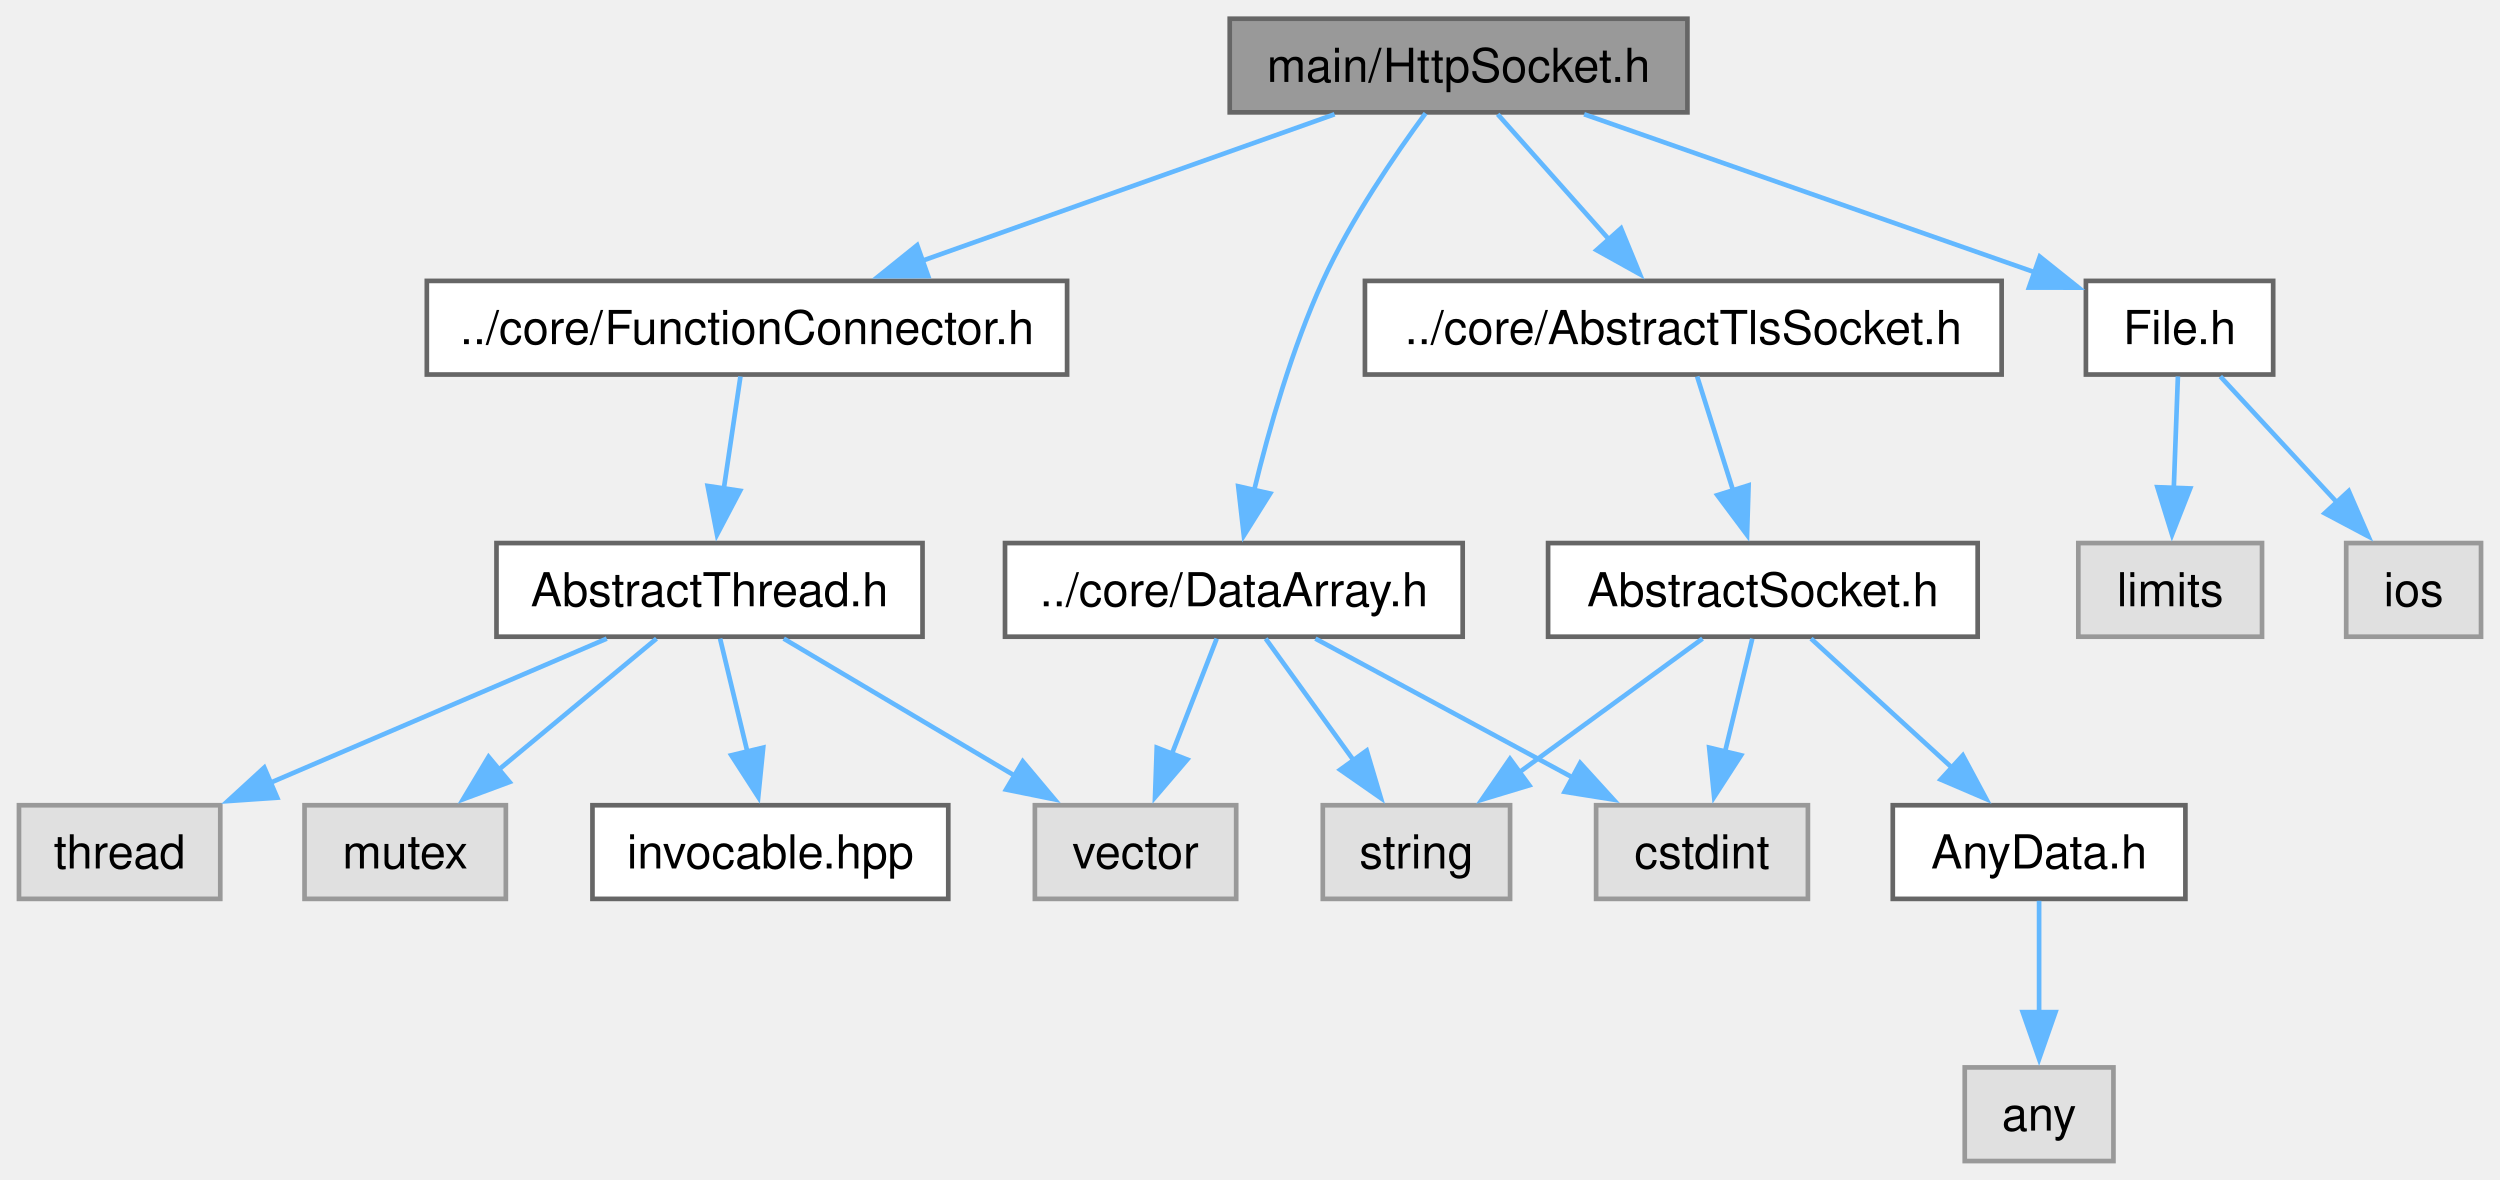
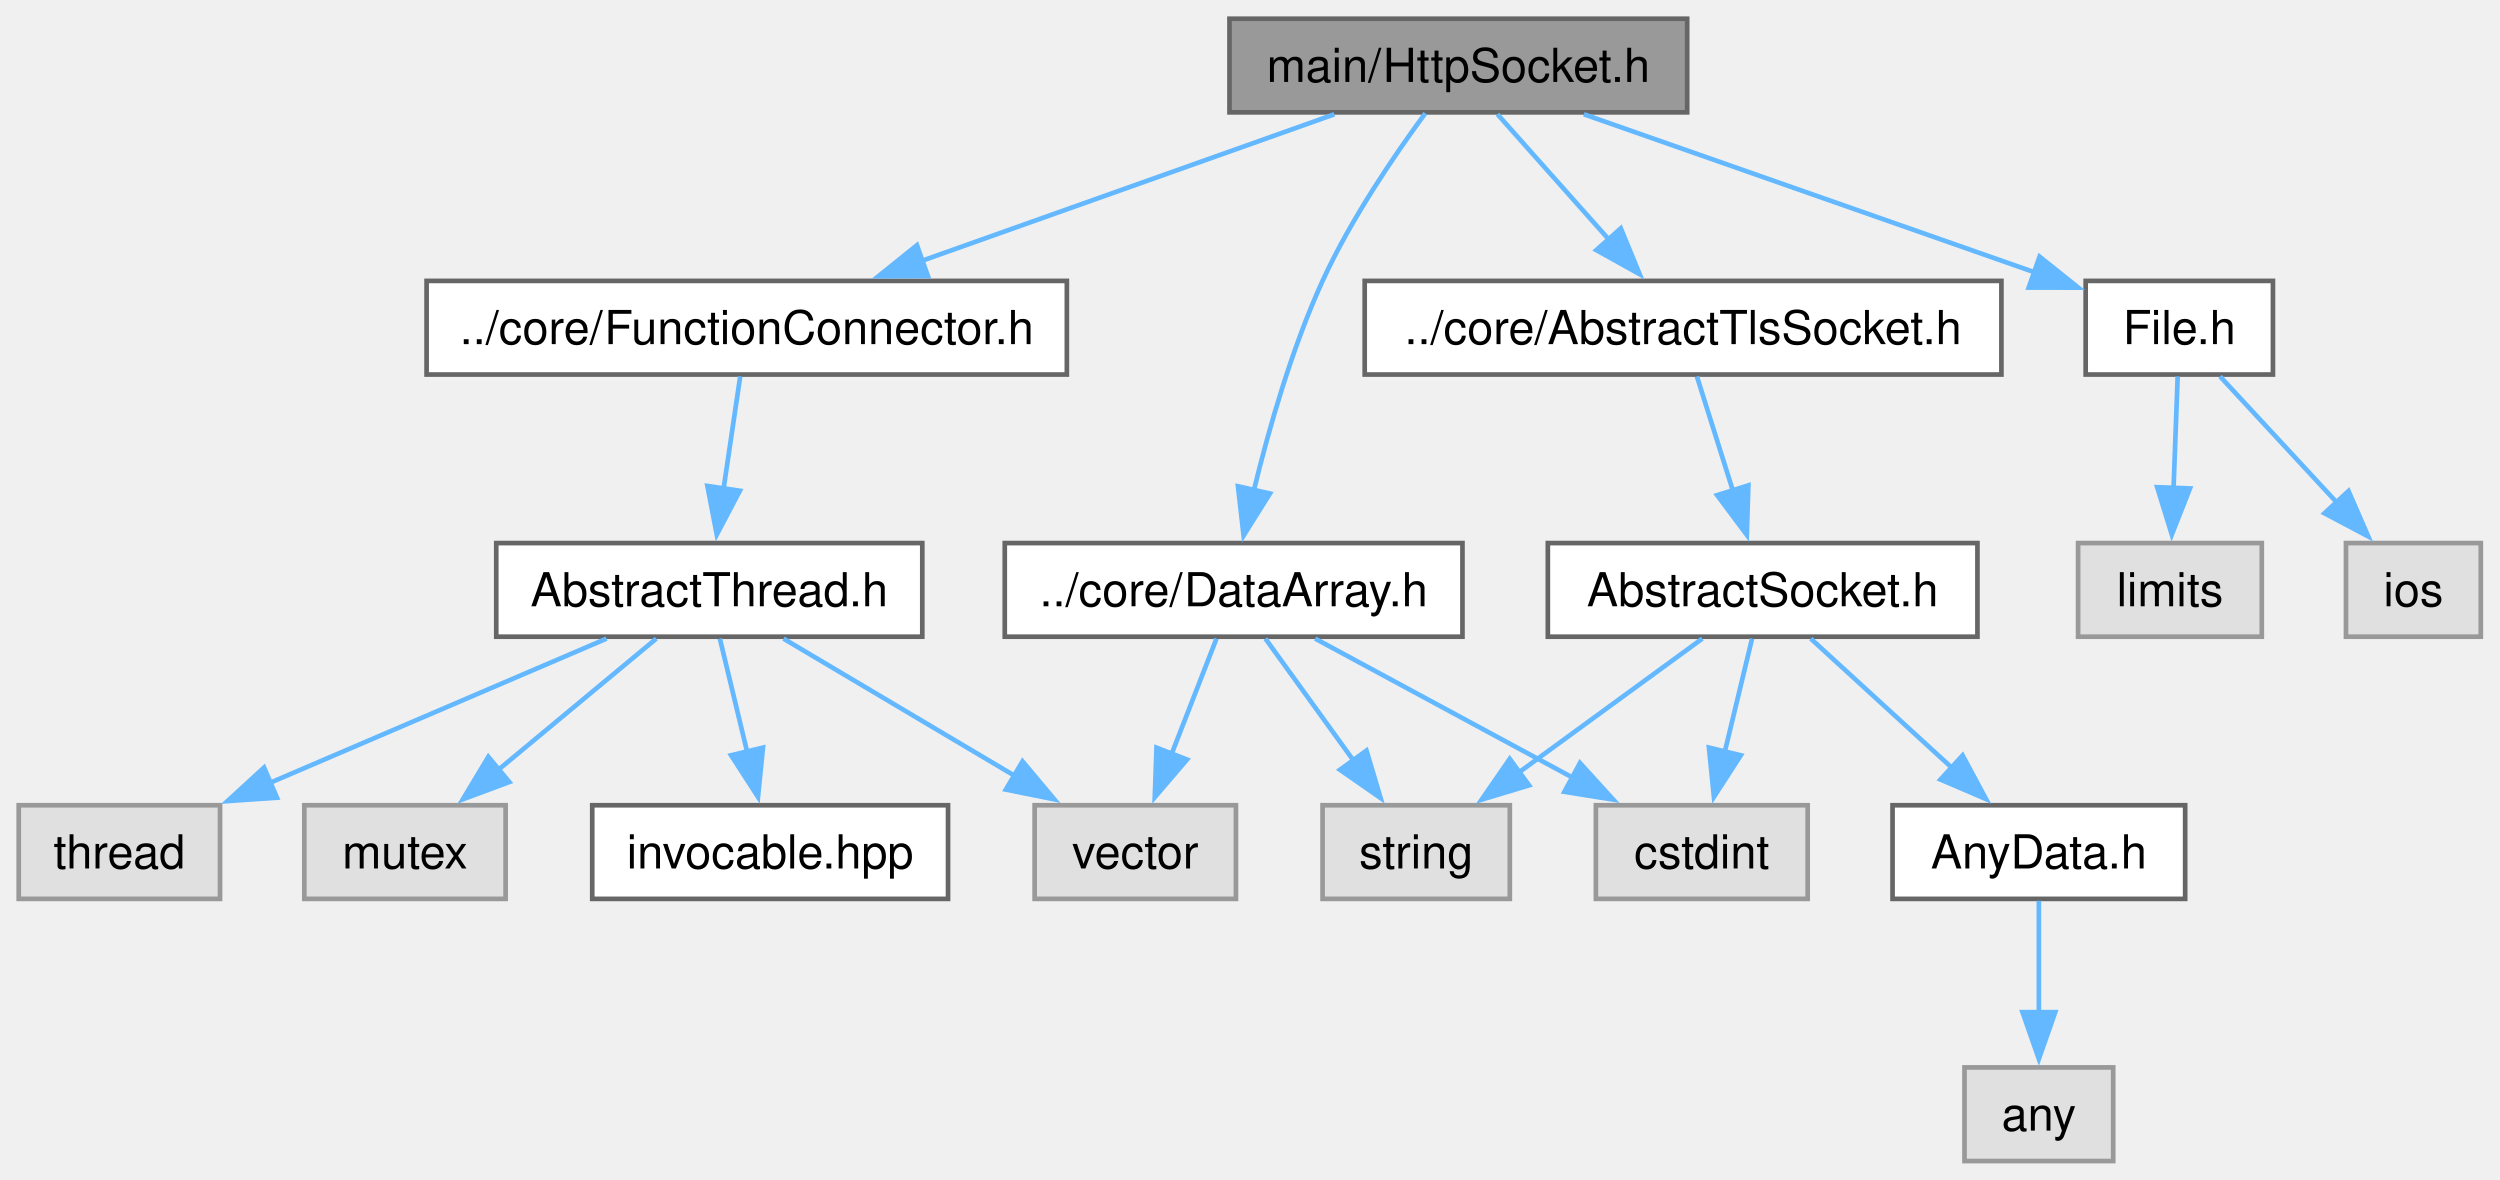
- <svg xmlns="http://www.w3.org/2000/svg" xmlns:xlink="http://www.w3.org/1999/xlink" width="534pt" height="252pt" viewBox="0.00 0.00 533.90 252.00">
+ <svg xmlns="http://www.w3.org/2000/svg" xmlns:xlink="http://www.w3.org/1999/xlink" width="534pt" height="252pt" viewBox="0.00 0.00 534.00 252.00">
  <g id="graph0" class="graph" transform="scale(1 1) rotate(0) translate(4 248)">
    <g id="Node000001" class="node">
      <g id="a_Node000001">
        <a xlink:title="The HttpSocket class.">
          <polygon fill="#999999" stroke="#666666" points="356.38,-244 258.62,-244 258.62,-224 356.38,-224 356.38,-244" />
-           <text text-anchor="middle" x="307.5" y="-230.5" font-family="Helvetica,sans-Serif" font-size="10.00">main/HttpSocket.h</text>
+           <text xml:space="preserve" text-anchor="middle" x="307.5" y="-230.5" font-family="Helvetica,sans-Serif" font-size="10.00">main/HttpSocket.h</text>
        </a>
      </g>
    </g>
    <g id="Node000002" class="node">
      <g id="a_Node000002">
        <a xlink:href="FunctionConnector_8h.html" target="_top" xlink:title="The AbstractFunctionConnector, FunctionConnector, FunctionConnectorProtected, FunctionConnectionGuard...">
          <polygon fill="white" stroke="#666666" points="223.88,-188 87.12,-188 87.12,-168 223.88,-168 223.88,-188" />
-           <text text-anchor="middle" x="155.5" y="-174.5" font-family="Helvetica,sans-Serif" font-size="10.00">../core/FunctionConnector.h</text>
+           <text xml:space="preserve" text-anchor="middle" x="155.5" y="-174.5" font-family="Helvetica,sans-Serif" font-size="10.00">../core/FunctionConnector.h</text>
        </a>
      </g>
    </g>
    <g id="edge1_Node000001_Node000002" class="edge">
      <g id="a_edge1_Node000001_Node000002">
        <a xlink:title=" ">
          <path fill="none" stroke="#63b8ff" d="M281.02,-223.59C256.65,-214.94 220.25,-202 192.91,-192.29" />
          <polygon fill="#63b8ff" stroke="#63b8ff" points="194.2,-189.04 183.61,-188.99 191.86,-195.63 194.2,-189.04" />
        </a>
      </g>
    </g>
    <g id="Node000008" class="node">
      <g id="a_Node000008">
        <a xlink:href="DataArray_8h.html" target="_top" xlink:title="The DataArray, DataArrayView, DataArrayList and DataStream classes.">
          <polygon fill="white" stroke="#666666" points="308.38,-132 210.62,-132 210.62,-112 308.38,-112 308.38,-132" />
-           <text text-anchor="middle" x="259.5" y="-118.5" font-family="Helvetica,sans-Serif" font-size="10.00">../core/DataArray.h</text>
+           <text xml:space="preserve" text-anchor="middle" x="259.5" y="-118.5" font-family="Helvetica,sans-Serif" font-size="10.00">../core/DataArray.h</text>
        </a>
      </g>
    </g>
    <g id="edge7_Node000001_Node000008" class="edge">
      <g id="a_edge7_Node000001_Node000008">
        <a xlink:title=" ">
          <path fill="none" stroke="#63b8ff" d="M300.44,-223.8C293.97,-215.01 284.52,-201.19 278.5,-188 271.91,-173.57 266.99,-156.3 263.81,-143.19" />
          <polygon fill="#63b8ff" stroke="#63b8ff" points="267.26,-142.58 261.63,-133.6 260.43,-144.13 267.26,-142.58" />
        </a>
      </g>
    </g>
    <g id="Node000011" class="node">
      <g id="a_Node000011">
        <a xlink:href="AbstractTlsSocket_8h.html" target="_top" xlink:title="The AbstractTlsSocket class.">
          <polygon fill="white" stroke="#666666" points="423.5,-188 287.5,-188 287.5,-168 423.5,-168 423.5,-188" />
-           <text text-anchor="middle" x="355.5" y="-174.5" font-family="Helvetica,sans-Serif" font-size="10.00">../core/AbstractTlsSocket.h</text>
+           <text xml:space="preserve" text-anchor="middle" x="355.5" y="-174.5" font-family="Helvetica,sans-Serif" font-size="10.00">../core/AbstractTlsSocket.h</text>
        </a>
      </g>
    </g>
    <g id="edge11_Node000001_Node000011" class="edge">
      <g id="a_edge11_Node000001_Node000011">
        <a xlink:title=" ">
          <path fill="none" stroke="#63b8ff" d="M315.86,-223.59C322.4,-216.24 331.68,-205.8 339.62,-196.87" />
          <polygon fill="#63b8ff" stroke="#63b8ff" points="342.2,-199.23 346.23,-189.43 336.97,-194.58 342.2,-199.23" />
        </a>
      </g>
    </g>
    <g id="Node000015" class="node">
      <g id="a_Node000015">
        <a xlink:href="File_8h.html" target="_top" xlink:title="Definition of the File class for file system operations.">
          <polygon fill="white" stroke="#666666" points="481.5,-188 441.5,-188 441.5,-168 481.5,-168 481.5,-188" />
-           <text text-anchor="middle" x="461.5" y="-174.5" font-family="Helvetica,sans-Serif" font-size="10.00">File.h</text>
+           <text xml:space="preserve" text-anchor="middle" x="461.5" y="-174.5" font-family="Helvetica,sans-Serif" font-size="10.00">File.h</text>
        </a>
      </g>
    </g>
    <g id="edge17_Node000001_Node000015" class="edge">
      <g id="a_edge17_Node000001_Node000015">
        <a xlink:title=" ">
          <path fill="none" stroke="#63b8ff" d="M334.32,-223.59C361.14,-214.19 402.33,-199.75 430.52,-189.86" />
          <polygon fill="#63b8ff" stroke="#63b8ff" points="431.65,-193.18 439.93,-186.56 429.33,-186.57 431.65,-193.18" />
        </a>
      </g>
    </g>
    <g id="Node000003" class="node">
      <g id="a_Node000003">
        <a xlink:href="AbstractThread_8h.html" target="_top" xlink:title="The AbstractThread class.">
          <polygon fill="white" stroke="#666666" points="193,-132 102,-132 102,-112 193,-112 193,-132" />
-           <text text-anchor="middle" x="147.5" y="-118.5" font-family="Helvetica,sans-Serif" font-size="10.00">AbstractThread.h</text>
+           <text xml:space="preserve" text-anchor="middle" x="147.5" y="-118.5" font-family="Helvetica,sans-Serif" font-size="10.00">AbstractThread.h</text>
        </a>
      </g>
    </g>
    <g id="edge2_Node000002_Node000003" class="edge">
      <g id="a_edge2_Node000002_Node000003">
        <a xlink:title=" ">
          <path fill="none" stroke="#63b8ff" d="M154.11,-167.59C153.12,-160.93 151.76,-151.75 150.53,-143.44" />
          <polygon fill="#63b8ff" stroke="#63b8ff" points="154.03,-143.17 149.1,-133.8 147.1,-144.2 154.03,-143.17" />
        </a>
      </g>
    </g>
    <g id="Node000004" class="node">
      <g id="a_Node000004">
        <a xlink:title=" ">
          <polygon fill="#e0e0e0" stroke="#999999" points="43,-76 0,-76 0,-56 43,-56 43,-76" />
-           <text text-anchor="middle" x="21.5" y="-62.5" font-family="Helvetica,sans-Serif" font-size="10.00">thread</text>
+           <text xml:space="preserve" text-anchor="middle" x="21.5" y="-62.5" font-family="Helvetica,sans-Serif" font-size="10.00">thread</text>
        </a>
      </g>
    </g>
    <g id="edge3_Node000003_Node000004" class="edge">
      <g id="a_edge3_Node000003_Node000004">
        <a xlink:title=" ">
          <path fill="none" stroke="#63b8ff" d="M125.55,-111.59C105.68,-103.08 76.15,-90.42 53.62,-80.77" />
          <polygon fill="#63b8ff" stroke="#63b8ff" points="55.16,-77.62 44.59,-76.89 52.4,-84.05 55.16,-77.62" />
        </a>
      </g>
    </g>
    <g id="Node000005" class="node">
      <g id="a_Node000005">
        <a xlink:title=" ">
          <polygon fill="#e0e0e0" stroke="#999999" points="104,-76 61,-76 61,-56 104,-56 104,-76" />
-           <text text-anchor="middle" x="82.5" y="-62.5" font-family="Helvetica,sans-Serif" font-size="10.00">mutex</text>
+           <text xml:space="preserve" text-anchor="middle" x="82.5" y="-62.5" font-family="Helvetica,sans-Serif" font-size="10.00">mutex</text>
        </a>
      </g>
    </g>
    <g id="edge4_Node000003_Node000005" class="edge">
      <g id="a_edge4_Node000003_Node000005">
        <a xlink:title=" ">
          <path fill="none" stroke="#63b8ff" d="M136.18,-111.59C126.86,-103.85 113.42,-92.69 102.32,-83.47" />
          <polygon fill="#63b8ff" stroke="#63b8ff" points="104.79,-80.96 94.86,-77.27 100.31,-86.35 104.79,-80.96" />
        </a>
      </g>
    </g>
    <g id="Node000006" class="node">
      <g id="a_Node000006">
        <a xlink:title=" ">
          <polygon fill="#e0e0e0" stroke="#999999" points="260,-76 217,-76 217,-56 260,-56 260,-76" />
-           <text text-anchor="middle" x="238.5" y="-62.5" font-family="Helvetica,sans-Serif" font-size="10.00">vector</text>
+           <text xml:space="preserve" text-anchor="middle" x="238.5" y="-62.5" font-family="Helvetica,sans-Serif" font-size="10.00">vector</text>
        </a>
      </g>
    </g>
    <g id="edge5_Node000003_Node000006" class="edge">
      <g id="a_edge5_Node000003_Node000006">
        <a xlink:title=" ">
          <path fill="none" stroke="#63b8ff" d="M163.35,-111.59C176.97,-103.51 196.86,-91.71 212.76,-82.27" />
          <polygon fill="#63b8ff" stroke="#63b8ff" points="214.41,-85.37 221.22,-77.25 210.84,-79.35 214.41,-85.37" />
        </a>
      </g>
    </g>
    <g id="Node000007" class="node">
      <g id="a_Node000007">
        <a xlink:href="invocable_8hpp_source.html" target="_top" xlink:title=" ">
          <polygon fill="white" stroke="#666666" points="198.5,-76 122.5,-76 122.5,-56 198.5,-56 198.5,-76" />
-           <text text-anchor="middle" x="160.5" y="-62.5" font-family="Helvetica,sans-Serif" font-size="10.00">invocable.hpp</text>
+           <text xml:space="preserve" text-anchor="middle" x="160.5" y="-62.5" font-family="Helvetica,sans-Serif" font-size="10.00">invocable.hpp</text>
        </a>
      </g>
    </g>
    <g id="edge6_Node000003_Node000007" class="edge">
      <g id="a_edge6_Node000003_Node000007">
        <a xlink:title=" ">
          <path fill="none" stroke="#63b8ff" d="M149.76,-111.59C151.37,-104.93 153.58,-95.75 155.58,-87.44" />
          <polygon fill="#63b8ff" stroke="#63b8ff" points="158.97,-88.31 157.91,-77.77 152.16,-86.67 158.97,-88.31" />
        </a>
      </g>
    </g>
    <g id="edge8_Node000008_Node000006" class="edge">
      <g id="a_edge8_Node000008_Node000006">
        <a xlink:title=" ">
          <path fill="none" stroke="#63b8ff" d="M255.84,-111.59C253.19,-104.78 249.51,-95.32 246.22,-86.86" />
          <polygon fill="#63b8ff" stroke="#63b8ff" points="249.55,-85.76 242.66,-77.71 243.03,-88.3 249.55,-85.76" />
        </a>
      </g>
    </g>
    <g id="Node000009" class="node">
      <g id="a_Node000009">
        <a xlink:title=" ">
          <polygon fill="#e0e0e0" stroke="#999999" points="382.12,-76 336.88,-76 336.88,-56 382.12,-56 382.12,-76" />
-           <text text-anchor="middle" x="359.5" y="-62.5" font-family="Helvetica,sans-Serif" font-size="10.00">cstdint</text>
+           <text xml:space="preserve" text-anchor="middle" x="359.5" y="-62.5" font-family="Helvetica,sans-Serif" font-size="10.00">cstdint</text>
        </a>
      </g>
    </g>
    <g id="edge9_Node000008_Node000009" class="edge">
      <g id="a_edge9_Node000008_Node000009">
        <a xlink:title=" ">
          <path fill="none" stroke="#63b8ff" d="M276.92,-111.59C292.17,-103.36 314.58,-91.26 332.21,-81.74" />
          <polygon fill="#63b8ff" stroke="#63b8ff" points="333.48,-85.03 340.61,-77.2 330.15,-78.87 333.48,-85.03" />
        </a>
      </g>
    </g>
    <g id="Node000010" class="node">
      <g id="a_Node000010">
        <a xlink:title=" ">
          <polygon fill="#e0e0e0" stroke="#999999" points="318.5,-76 278.5,-76 278.5,-56 318.5,-56 318.5,-76" />
-           <text text-anchor="middle" x="298.5" y="-62.5" font-family="Helvetica,sans-Serif" font-size="10.00">string</text>
+           <text xml:space="preserve" text-anchor="middle" x="298.5" y="-62.5" font-family="Helvetica,sans-Serif" font-size="10.00">string</text>
        </a>
      </g>
    </g>
    <g id="edge10_Node000008_Node000010" class="edge">
      <g id="a_edge10_Node000008_Node000010">
        <a xlink:title=" ">
          <path fill="none" stroke="#63b8ff" d="M266.29,-111.59C271.49,-104.39 278.83,-94.23 285.19,-85.43" />
          <polygon fill="#63b8ff" stroke="#63b8ff" points="287.88,-87.68 290.9,-77.53 282.21,-83.58 287.88,-87.68" />
        </a>
      </g>
    </g>
    <g id="Node000012" class="node">
      <g id="a_Node000012">
        <a xlink:href="AbstractSocket_8h.html" target="_top" xlink:title="The AbstractSocket class.">
          <polygon fill="white" stroke="#666666" points="418.38,-132 326.62,-132 326.62,-112 418.38,-112 418.38,-132" />
-           <text text-anchor="middle" x="372.5" y="-118.5" font-family="Helvetica,sans-Serif" font-size="10.00">AbstractSocket.h</text>
+           <text xml:space="preserve" text-anchor="middle" x="372.5" y="-118.5" font-family="Helvetica,sans-Serif" font-size="10.00">AbstractSocket.h</text>
        </a>
      </g>
    </g>
    <g id="edge12_Node000011_Node000012" class="edge">
      <g id="a_edge12_Node000011_Node000012">
        <a xlink:title=" ">
          <path fill="none" stroke="#63b8ff" d="M358.46,-167.59C360.58,-160.86 363.52,-151.53 366.16,-143.15" />
          <polygon fill="#63b8ff" stroke="#63b8ff" points="369.45,-144.33 369.12,-133.74 362.78,-142.23 369.45,-144.33" />
        </a>
      </g>
    </g>
    <g id="edge13_Node000012_Node000009" class="edge">
      <g id="a_edge13_Node000012_Node000009">
        <a xlink:title=" ">
          <path fill="none" stroke="#63b8ff" d="M370.24,-111.59C368.63,-104.93 366.42,-95.75 364.42,-87.44" />
          <polygon fill="#63b8ff" stroke="#63b8ff" points="367.84,-86.67 362.09,-77.77 361.03,-88.31 367.84,-86.67" />
        </a>
      </g>
    </g>
    <g id="edge14_Node000012_Node000010" class="edge">
      <g id="a_edge14_Node000012_Node000010">
        <a xlink:title=" ">
          <path fill="none" stroke="#63b8ff" d="M359.61,-111.59C348.79,-103.7 333.09,-92.24 320.31,-82.92" />
          <polygon fill="#63b8ff" stroke="#63b8ff" points="322.61,-80.26 312.46,-77.19 318.48,-85.91 322.61,-80.26" />
        </a>
      </g>
    </g>
    <g id="Node000013" class="node">
      <g id="a_Node000013">
        <a xlink:href="AnyData_8h.html" target="_top" xlink:title="The AnyData class.">
          <polygon fill="white" stroke="#666666" points="462.75,-76 400.25,-76 400.25,-56 462.75,-56 462.75,-76" />
-           <text text-anchor="middle" x="431.5" y="-62.5" font-family="Helvetica,sans-Serif" font-size="10.00">AnyData.h</text>
+           <text xml:space="preserve" text-anchor="middle" x="431.5" y="-62.5" font-family="Helvetica,sans-Serif" font-size="10.00">AnyData.h</text>
        </a>
      </g>
    </g>
    <g id="edge15_Node000012_Node000013" class="edge">
      <g id="a_edge15_Node000012_Node000013">
        <a xlink:title=" ">
          <path fill="none" stroke="#63b8ff" d="M382.78,-111.59C391.07,-104.01 402.95,-93.13 412.9,-84.02" />
          <polygon fill="#63b8ff" stroke="#63b8ff" points="415.21,-86.65 420.22,-77.32 410.48,-81.49 415.21,-86.65" />
        </a>
      </g>
    </g>
    <g id="Node000014" class="node">
      <g id="a_Node000014">
        <a xlink:title=" ">
          <polygon fill="#e0e0e0" stroke="#999999" points="447.38,-20 415.62,-20 415.62,0 447.38,0 447.38,-20" />
-           <text text-anchor="middle" x="431.5" y="-6.5" font-family="Helvetica,sans-Serif" font-size="10.00">any</text>
+           <text xml:space="preserve" text-anchor="middle" x="431.5" y="-6.5" font-family="Helvetica,sans-Serif" font-size="10.00">any</text>
        </a>
      </g>
    </g>
    <g id="edge16_Node000013_Node000014" class="edge">
      <g id="a_edge16_Node000013_Node000014">
        <a xlink:title=" ">
          <path fill="none" stroke="#63b8ff" d="M431.5,-55.59C431.5,-49.01 431.5,-39.96 431.5,-31.73" />
          <polygon fill="#63b8ff" stroke="#63b8ff" points="435,-31.81 431.5,-21.81 428,-31.81 435,-31.81" />
        </a>
      </g>
    </g>
    <g id="Node000016" class="node">
      <g id="a_Node000016">
        <a xlink:title=" ">
          <polygon fill="#e0e0e0" stroke="#999999" points="525.9,-132 497.1,-132 497.1,-112 525.9,-112 525.9,-132" />
-           <text text-anchor="middle" x="511.5" y="-118.5" font-family="Helvetica,sans-Serif" font-size="10.00">ios</text>
+           <text xml:space="preserve" text-anchor="middle" x="511.5" y="-118.5" font-family="Helvetica,sans-Serif" font-size="10.00">ios</text>
        </a>
      </g>
    </g>
    <g id="edge18_Node000015_Node000016" class="edge">
      <g id="a_edge18_Node000015_Node000016">
        <a xlink:title=" ">
          <path fill="none" stroke="#63b8ff" d="M470.21,-167.59C477.09,-160.16 486.89,-149.58 495.22,-140.58" />
          <polygon fill="#63b8ff" stroke="#63b8ff" points="497.64,-143.12 501.86,-133.41 492.5,-138.37 497.64,-143.12" />
        </a>
      </g>
    </g>
    <g id="Node000017" class="node">
      <g id="a_Node000017">
        <a xlink:title=" ">
          <polygon fill="#e0e0e0" stroke="#999999" points="479.12,-132 439.88,-132 439.88,-112 479.12,-112 479.12,-132" />
-           <text text-anchor="middle" x="459.5" y="-118.5" font-family="Helvetica,sans-Serif" font-size="10.00">limits</text>
+           <text xml:space="preserve" text-anchor="middle" x="459.5" y="-118.5" font-family="Helvetica,sans-Serif" font-size="10.00">limits</text>
        </a>
      </g>
    </g>
    <g id="edge19_Node000015_Node000017" class="edge">
      <g id="a_edge19_Node000015_Node000017">
        <a xlink:title=" ">
          <path fill="none" stroke="#63b8ff" d="M461.15,-167.59C460.91,-161.01 460.57,-151.96 460.27,-143.73" />
          <polygon fill="#63b8ff" stroke="#63b8ff" points="463.77,-143.67 459.9,-133.81 456.77,-143.93 463.77,-143.67" />
        </a>
      </g>
    </g>
  </g>
</svg>
